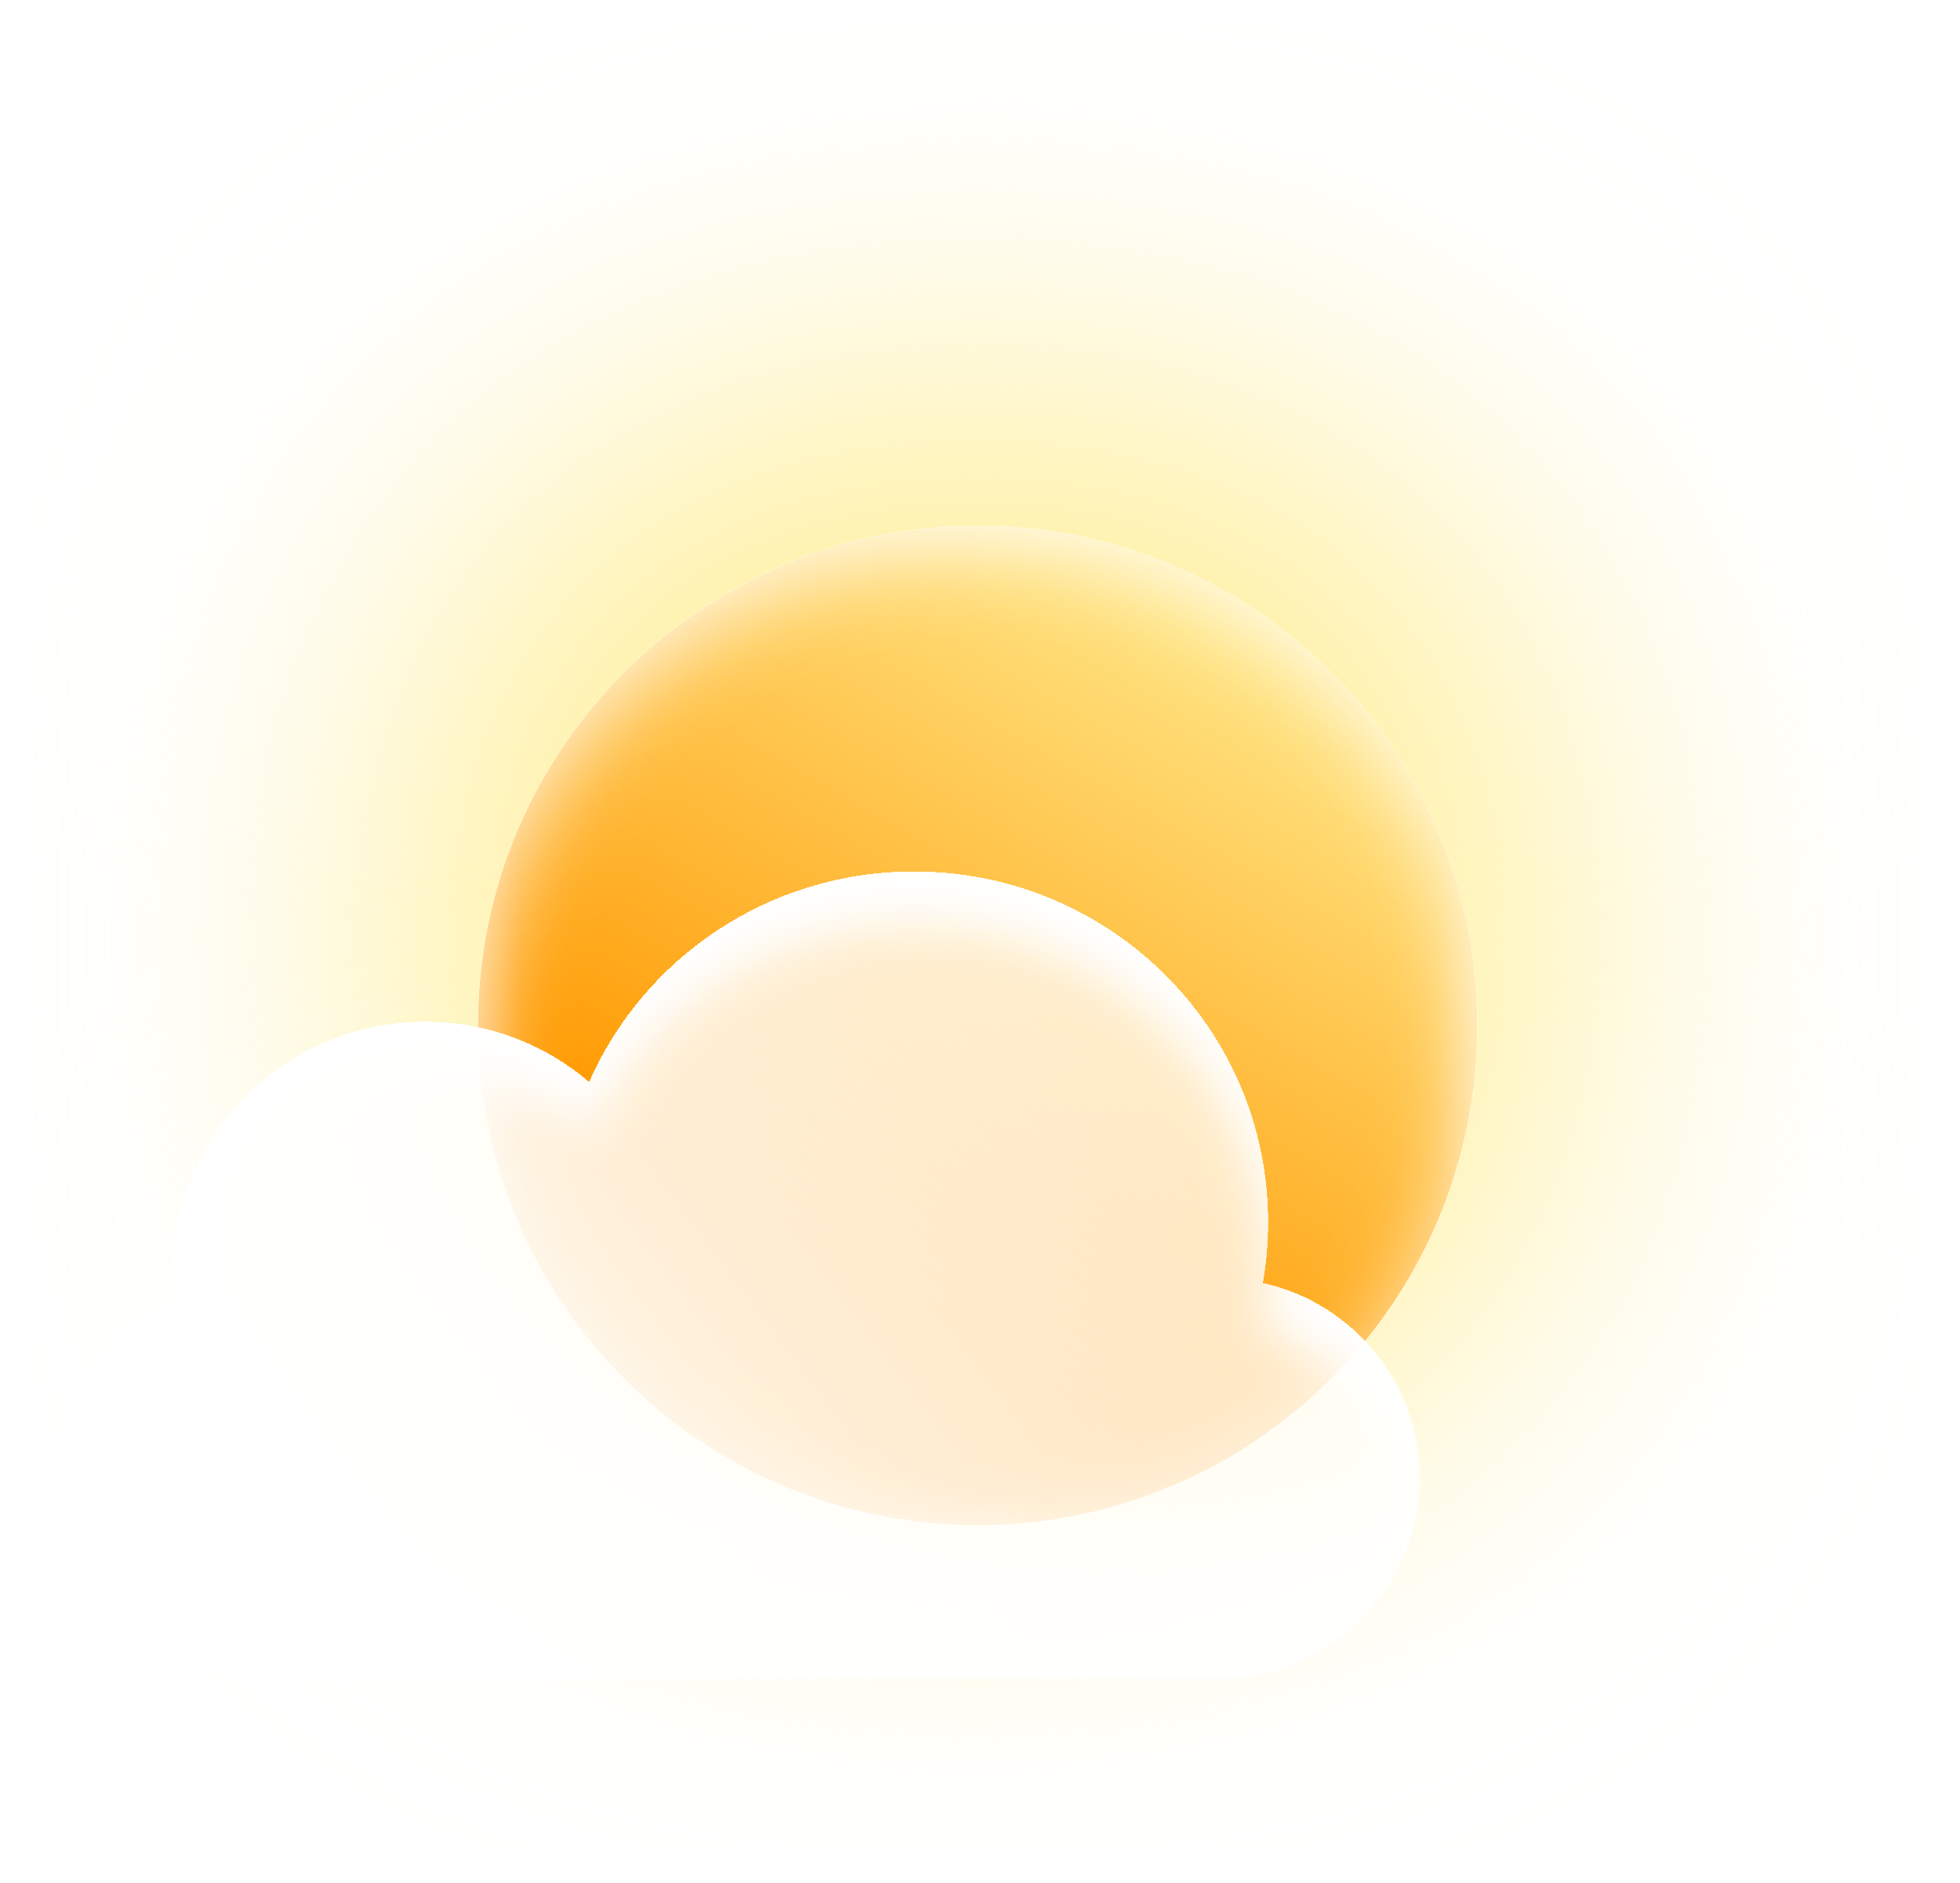
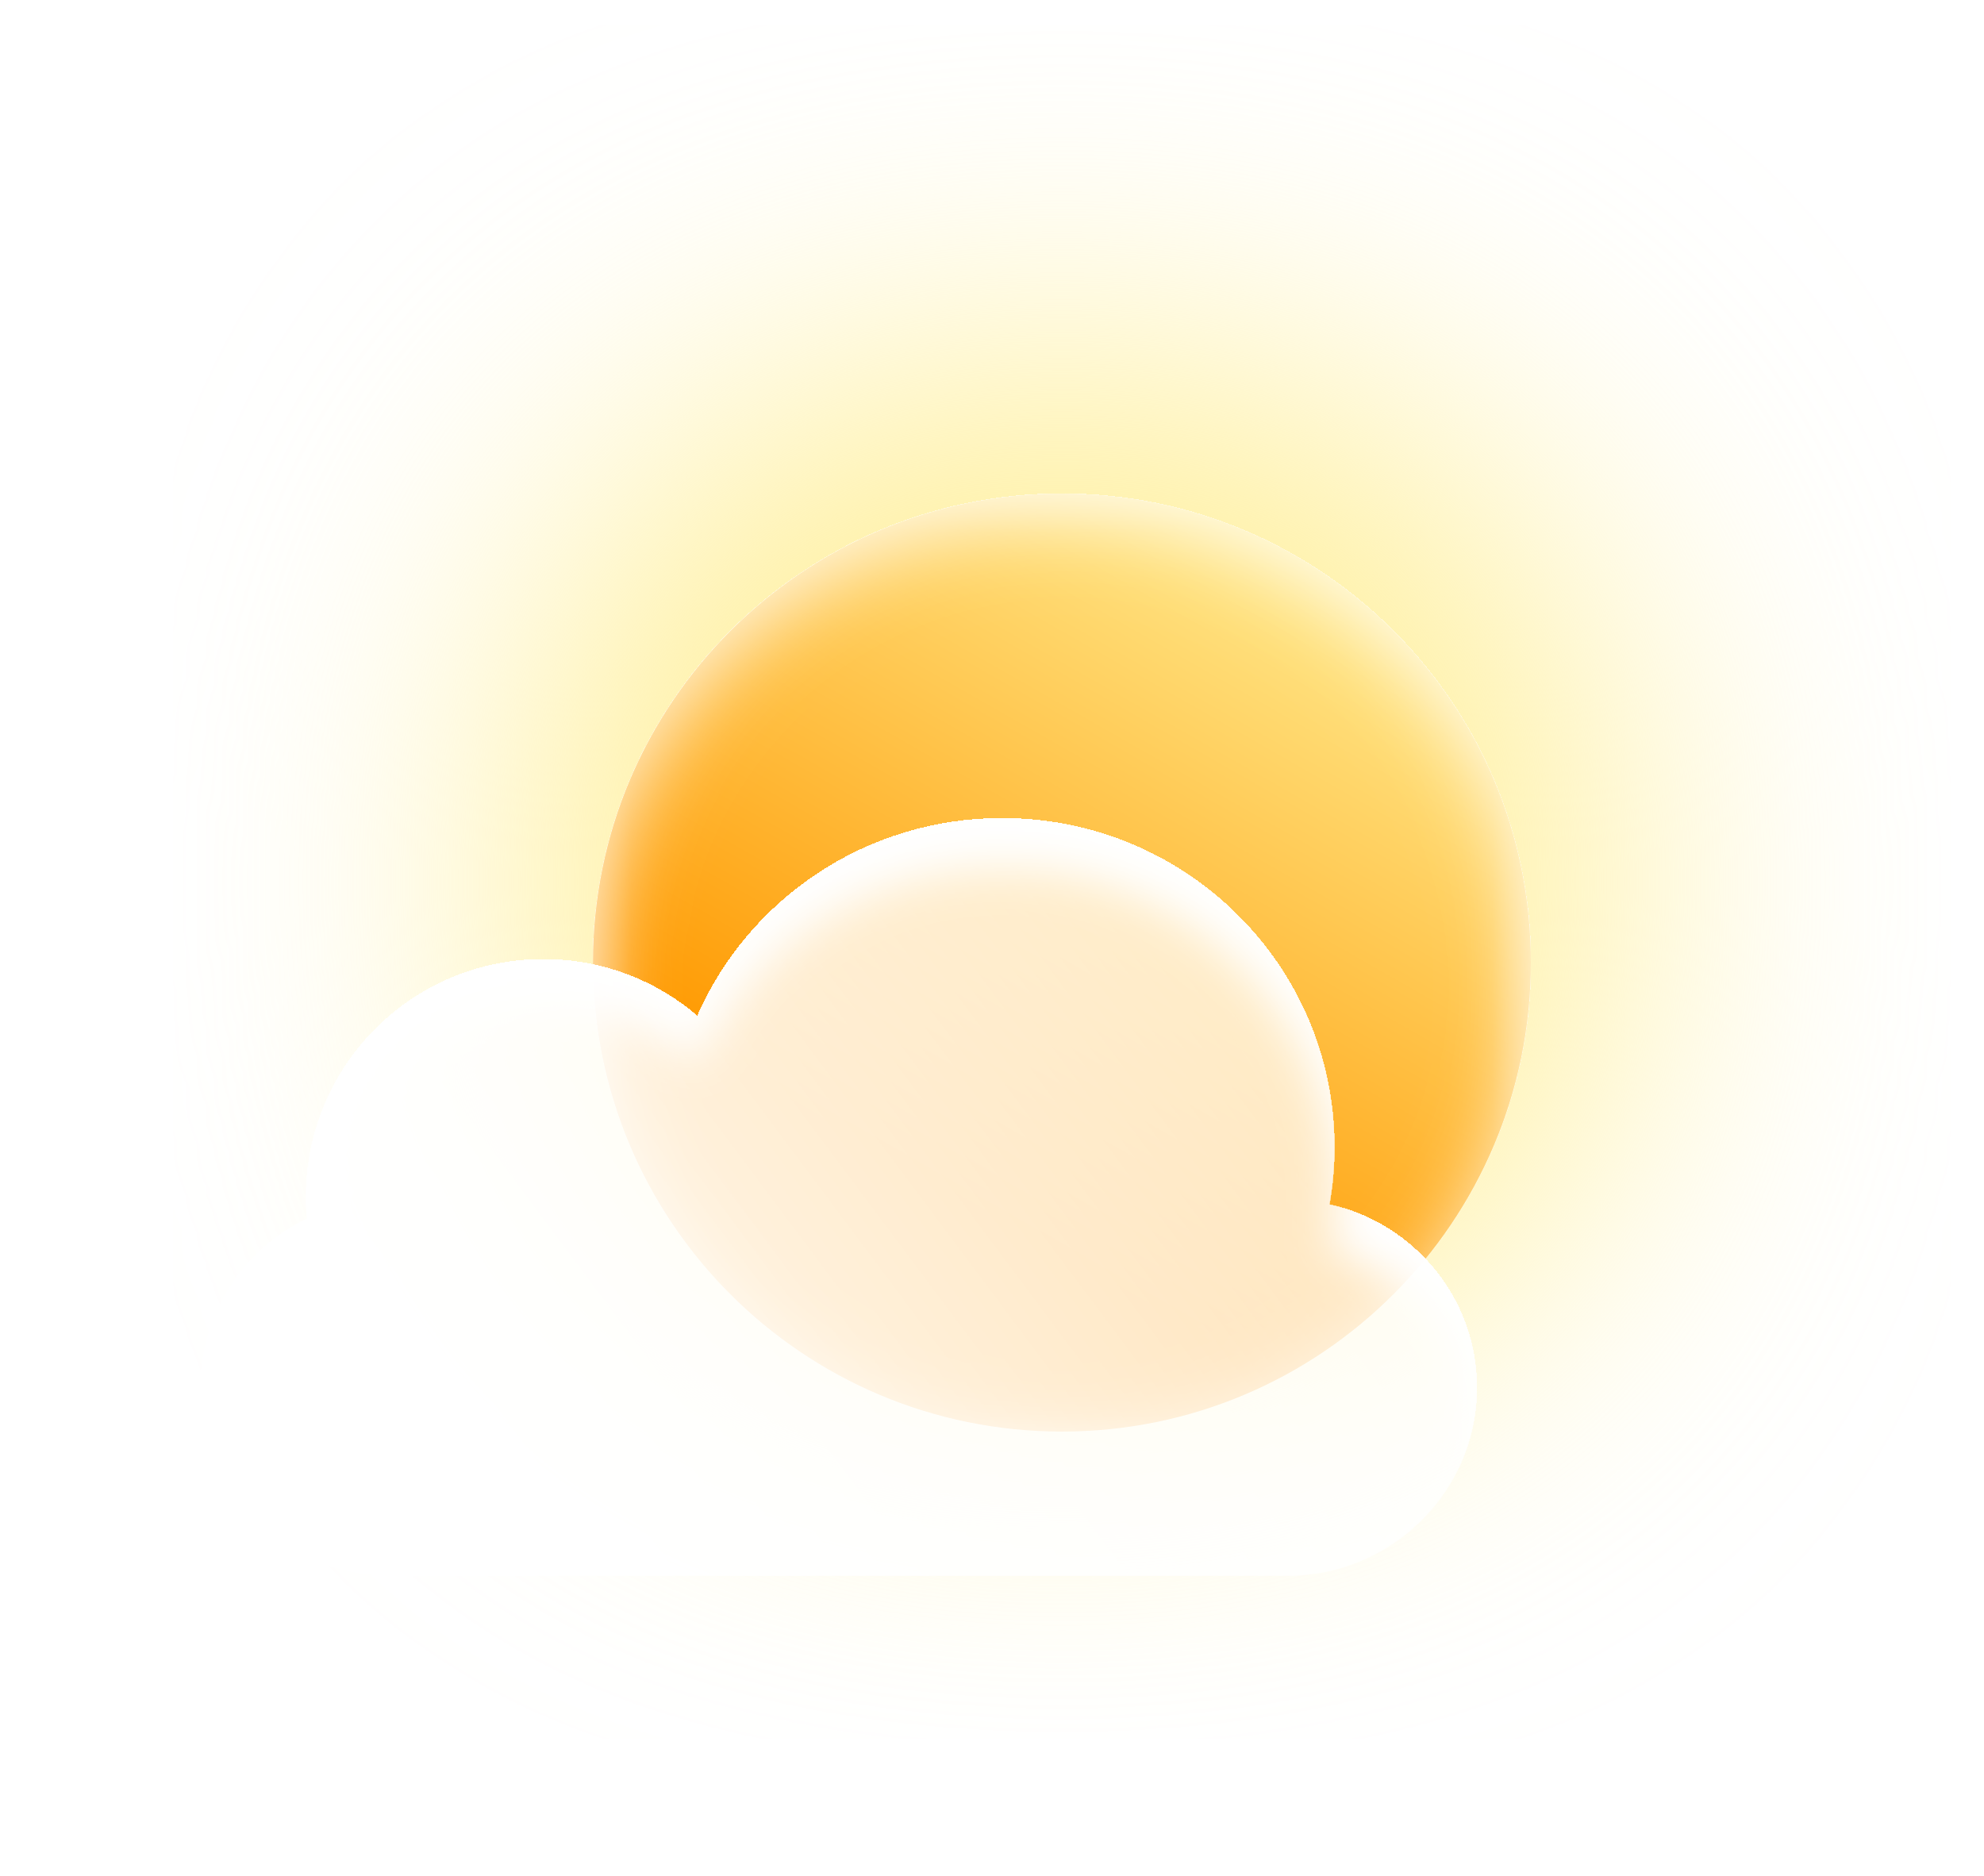
- <svg xmlns="http://www.w3.org/2000/svg" width="51" height="49" viewBox="0 0 51 49" fill="none">
-   <g filter="url(#filter0_f_1203_29)">
-     <rect x="10.438" y="10.312" width="30" height="28.25" rx="11.75" fill="#FFEF9A" />
+ <svg xmlns="http://www.w3.org/2000/svg" width="55" height="52" viewBox="0 0 55 52" fill="none">
+   <g filter="url(#filter0_f_473_28)">
+     <rect x="14.438" y="10.312" width="30" height="28.25" rx="11.75" fill="#FFEF9A" />
  </g>
-   <g filter="url(#filter1_i_1203_29)">
-     <path d="M38.438 26.688C38.438 33.867 32.617 39.688 25.438 39.688C18.258 39.688 12.438 33.867 12.438 26.688C12.438 19.508 18.258 13.688 25.438 13.688C32.617 13.688 38.438 19.508 38.438 26.688Z" fill="url(#paint0_linear_1203_29)" />
+   <g filter="url(#filter1_i_473_28)">
+     <path d="M42.438 26.688C42.438 33.867 36.617 39.688 29.438 39.688C22.258 39.688 16.438 33.867 16.438 26.688C16.438 19.508 22.258 13.688 29.438 13.688C36.617 13.688 42.438 19.508 42.438 26.688Z" fill="url(#paint0_linear_473_28)" />
  </g>
-   <g filter="url(#filter2_b_1203_29)">
-     <g filter="url(#filter3_i_1203_29)">
-       <path d="M32.853 33.391C32.944 32.878 32.991 32.35 32.991 31.812C32.991 26.773 28.868 22.688 23.782 22.688C20 22.688 16.752 24.945 15.333 28.174C14.184 27.191 12.693 26.598 11.064 26.598C7.431 26.598 4.486 29.548 4.486 33.188C4.486 33.39 4.495 33.591 4.513 33.789C2.766 34.637 1.562 36.416 1.562 38.474C1.562 41.353 3.919 43.688 6.825 43.688H31.675C34.581 43.688 36.938 41.353 36.938 38.474C36.938 35.995 35.192 33.921 32.853 33.391Z" fill="url(#paint1_linear_1203_29)" />
+   <g filter="url(#filter2_b_473_28)">
+     <g filter="url(#filter3_i_473_28)">
+       <path d="M36.853 33.391C36.944 32.878 36.991 32.35 36.991 31.812C36.991 26.773 32.868 22.688 27.782 22.688C24 22.688 20.752 24.945 19.333 28.174C18.184 27.191 16.693 26.598 15.064 26.598C11.431 26.598 8.486 29.548 8.486 33.188C8.486 33.39 8.495 33.591 8.513 33.789C6.766 34.637 5.562 36.416 5.562 38.474C5.562 41.353 7.919 43.688 10.825 43.688H35.675C38.581 43.688 40.938 41.353 40.938 38.474C40.938 35.995 39.192 33.921 36.853 33.391Z" fill="url(#paint1_linear_473_28)" />
    </g>
  </g>
  <defs>
-     <filter id="filter0_f_1203_29" x="0.812" y="0.688" width="49.25" height="47.5" filterUnits="userSpaceOnUse" color-interpolation-filters="sRGB">
+     <filter id="filter0_f_473_28" x="4.812" y="0.688" width="49.25" height="47.5" filterUnits="userSpaceOnUse" color-interpolation-filters="sRGB">
      <feFlood flood-opacity="0" result="BackgroundImageFix" />
      <feBlend mode="normal" in="SourceGraphic" in2="BackgroundImageFix" result="shape" />
-       <feGaussianBlur stdDeviation="4.812" result="effect1_foregroundBlur_1203_29" />
+       <feGaussianBlur stdDeviation="4.812" result="effect1_foregroundBlur_473_28" />
    </filter>
-     <filter id="filter1_i_1203_29" x="12.438" y="13.688" width="26" height="26.625" filterUnits="userSpaceOnUse" color-interpolation-filters="sRGB">
+     <filter id="filter1_i_473_28" x="16.438" y="13.688" width="26" height="26.625" filterUnits="userSpaceOnUse" color-interpolation-filters="sRGB">
      <feFlood flood-opacity="0" result="BackgroundImageFix" />
      <feBlend mode="normal" in="SourceGraphic" in2="BackgroundImageFix" result="shape" />
      <feColorMatrix in="SourceAlpha" type="matrix" values="0 0 0 0 0 0 0 0 0 0 0 0 0 0 0 0 0 0 127 0" result="hardAlpha" />
      <feOffset dy="0.625" />
      <feGaussianBlur stdDeviation="1.125" />
      <feComposite in2="hardAlpha" operator="arithmetic" k2="-1" k3="1" />
      <feColorMatrix type="matrix" values="0 0 0 0 1 0 0 0 0 1 0 0 0 0 1 0 0 0 0.81 0" />
-       <feBlend mode="normal" in2="shape" result="effect1_innerShadow_1203_29" />
+       <feBlend mode="normal" in2="shape" result="effect1_innerShadow_473_28" />
    </filter>
-     <filter id="filter2_b_1203_29" x="-1.812" y="19.312" width="42.125" height="27.75" filterUnits="userSpaceOnUse" color-interpolation-filters="sRGB">
+     <filter id="filter2_b_473_28" x="2.188" y="19.312" width="42.125" height="27.75" filterUnits="userSpaceOnUse" color-interpolation-filters="sRGB">
      <feFlood flood-opacity="0" result="BackgroundImageFix" />
      <feGaussianBlur in="BackgroundImageFix" stdDeviation="1.688" />
-       <feComposite in2="SourceAlpha" operator="in" result="effect1_backgroundBlur_1203_29" />
-       <feBlend mode="normal" in="SourceGraphic" in2="effect1_backgroundBlur_1203_29" result="shape" />
+       <feComposite in2="SourceAlpha" operator="in" result="effect1_backgroundBlur_473_28" />
+       <feBlend mode="normal" in="SourceGraphic" in2="effect1_backgroundBlur_473_28" result="shape" />
    </filter>
-     <filter id="filter3_i_1203_29" x="1.562" y="22.688" width="35.375" height="22.25" filterUnits="userSpaceOnUse" color-interpolation-filters="sRGB">
+     <filter id="filter3_i_473_28" x="5.562" y="22.688" width="35.375" height="22.25" filterUnits="userSpaceOnUse" color-interpolation-filters="sRGB">
      <feFlood flood-opacity="0" result="BackgroundImageFix" />
      <feBlend mode="normal" in="SourceGraphic" in2="BackgroundImageFix" result="shape" />
      <feColorMatrix in="SourceAlpha" type="matrix" values="0 0 0 0 0 0 0 0 0 0 0 0 0 0 0 0 0 0 127 0" result="hardAlpha" />
      <feOffset dy="1.375" />
      <feGaussianBlur stdDeviation="0.625" />
      <feComposite in2="hardAlpha" operator="arithmetic" k2="-1" k3="1" />
      <feColorMatrix type="matrix" values="0 0 0 0 1 0 0 0 0 1 0 0 0 0 1 0 0 0 1 0" />
-       <feBlend mode="normal" in2="shape" result="effect1_innerShadow_1203_29" />
+       <feBlend mode="normal" in2="shape" result="effect1_innerShadow_473_28" />
    </filter>
-     <linearGradient id="paint0_linear_1203_29" x1="23.463" y1="33.763" x2="34.159" y2="15.004" gradientUnits="userSpaceOnUse">
+     <linearGradient id="paint0_linear_473_28" x1="27.463" y1="33.763" x2="38.159" y2="15.004" gradientUnits="userSpaceOnUse">
      <stop stop-color="#FF9900" />
      <stop offset="1" stop-color="#FFEE94" />
    </linearGradient>
-     <linearGradient id="paint1_linear_1203_29" x1="3.812" y1="41.812" x2="39.5" y2="15.125" gradientUnits="userSpaceOnUse">
+     <linearGradient id="paint1_linear_473_28" x1="7.812" y1="41.812" x2="43.5" y2="15.125" gradientUnits="userSpaceOnUse">
      <stop stop-color="white" />
      <stop offset="1" stop-color="white" stop-opacity="0.58" />
    </linearGradient>
  </defs>
</svg>
